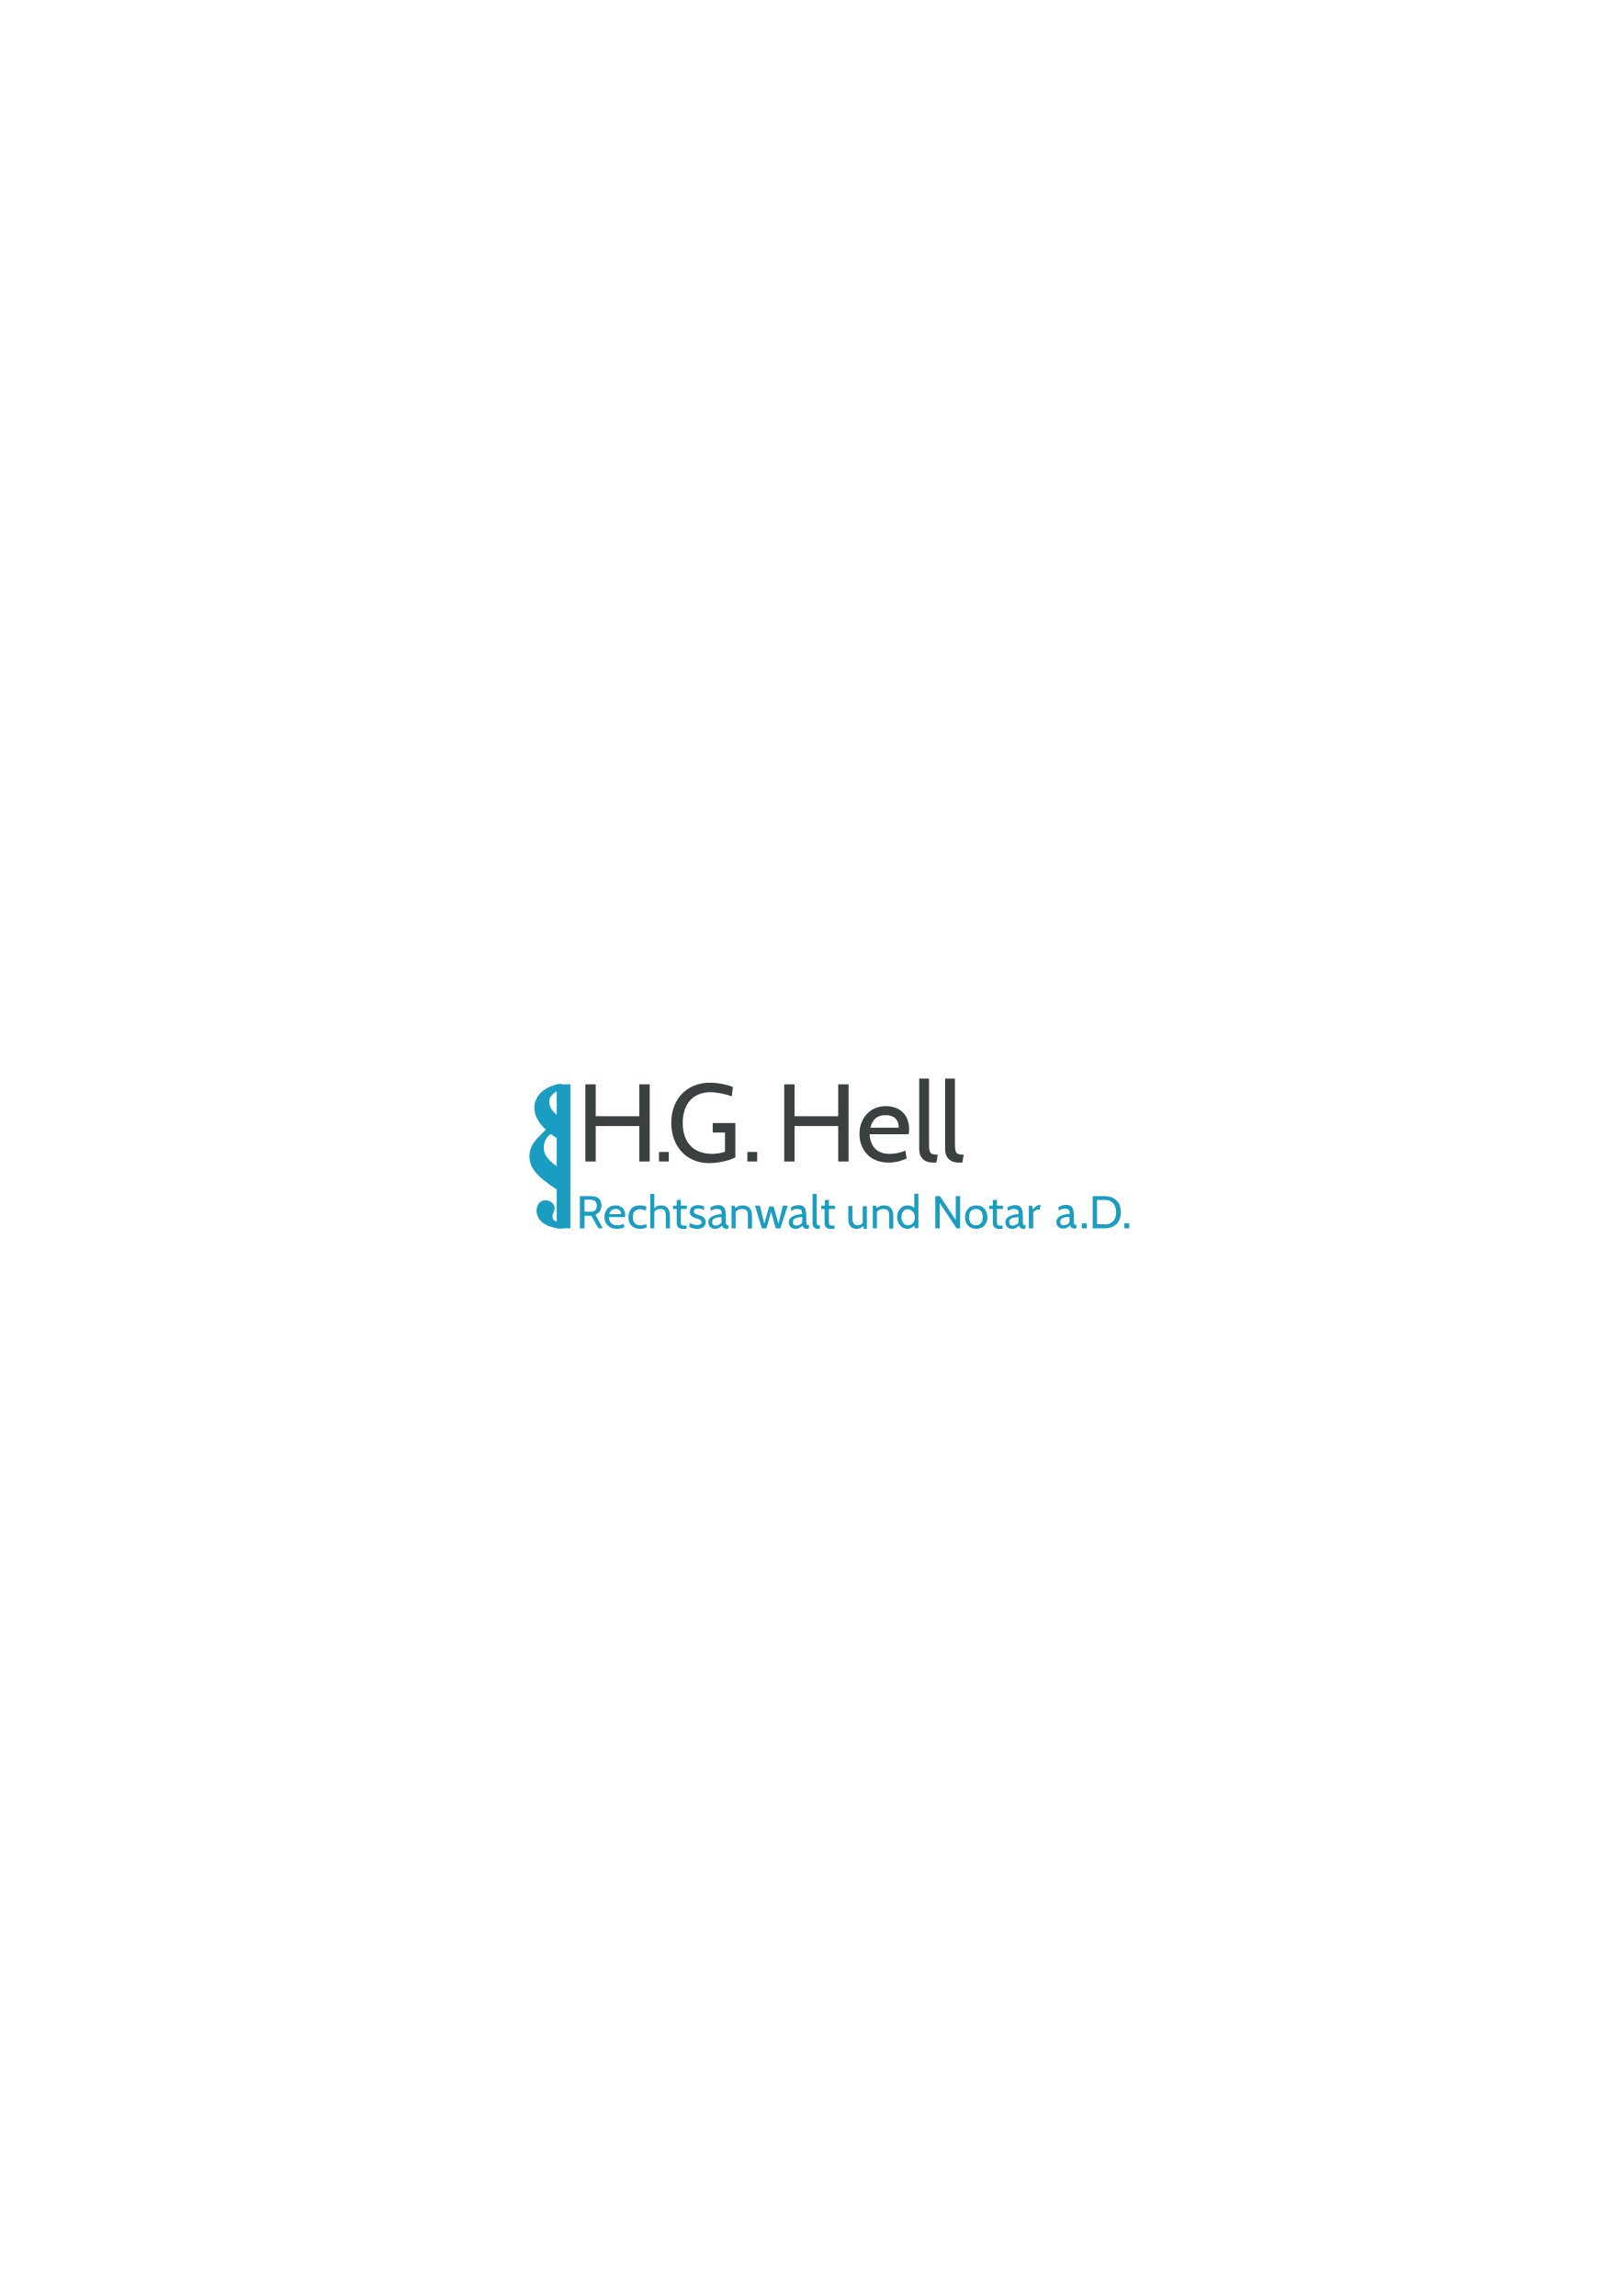
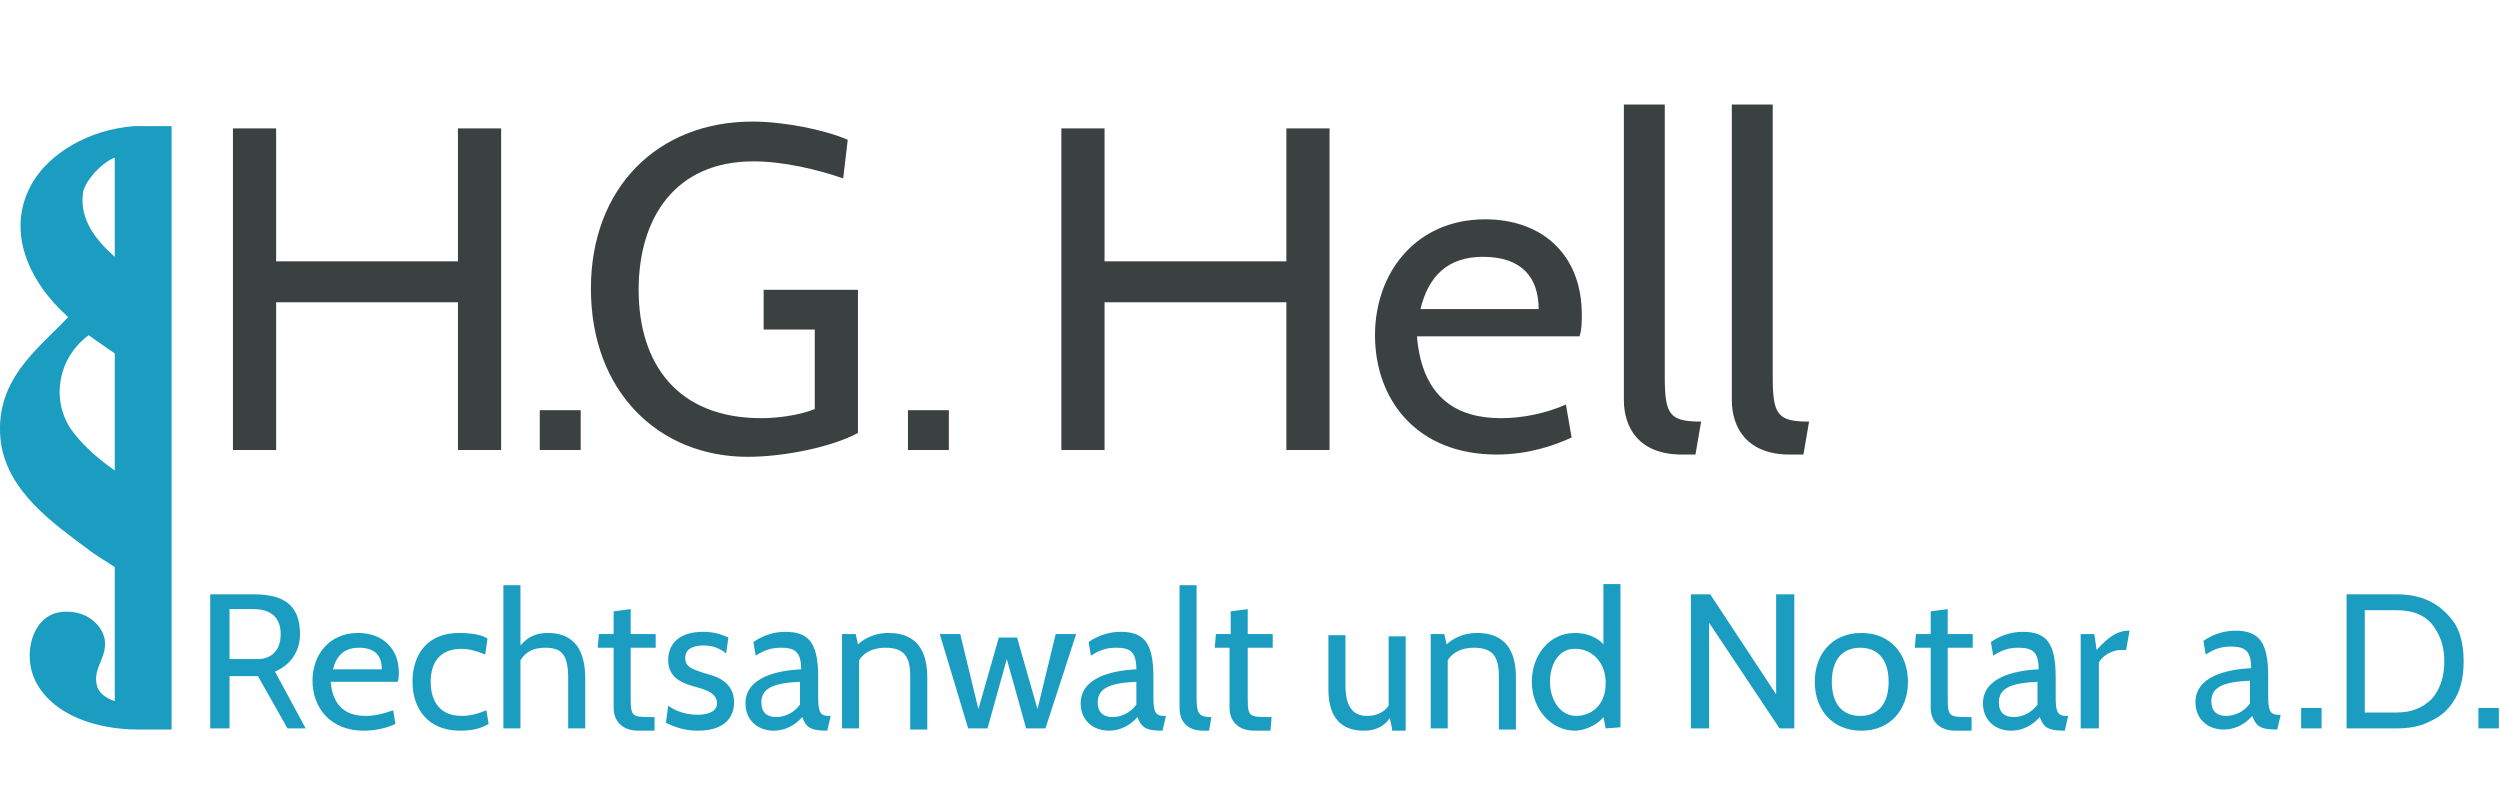
- <svg xmlns="http://www.w3.org/2000/svg" version="1.1" id="Layer_1" x="0px" y="0px" viewBox="0 0 595.3 841.9" style="enable-background:new 0 0 595.3 841.9;" xml:space="preserve">
-   <style type="text/css">
- 	.st0{fill:none;stroke:#1A9DC1;stroke-width:5;stroke-miterlimit:10;}
- 	.st1{fill:#1A9DC1;}
- 	.st2{fill:none;}
- 	.st3{fill:#3B4040;}
- </style>
-   <line class="st0" x1="206.6" y1="397.6" x2="206.6" y2="450.4" />
-   <path class="st1" d="M201.8,434.6c1.1,0.8,2.8,1.8,4.4,2.8v-8.3c-2.3-1.5-4.6-3.2-5.9-5.1c-1.7-2.6-1.1-6.2,1.6-8.2  c0.9,0.7,2.5,1.7,4.2,2.9v-8.4c-2.5-1.7-5.1-3.9-4.7-7c0.1-0.9,1.4-2.5,2.7-3.1c0.6-0.3,1.3-0.4,2-0.5l-0.2-2.3  c-4,0.3-7.4,2.4-8.9,4.9c-2.5,4.2-0.4,8.8,3.1,11.9c-2.6,2.8-6.7,5.6-5.9,11.2C194.9,429.6,198.7,432.3,201.8,434.6" />
-   <path class="st1" d="M206.2,448.3c-1.7,0-3.4-0.5-3.6-1.8c-0.3-1.5,1-2.4,0.7-4c-0.3-1.4-1.9-2.7-4.1-2.3c-2.3,0.5-3.1,3.7-2,6  c1.5,3,5.3,4.3,9.1,4.3L206.2,448.3L206.2,448.3z" />
-   <polyline class="st2" points="401.7,386.3 194.2,386.3 194.2,455.2 401.7,455.2 401.7,386.3 " />
-   <g>
-     <g>
-       <path class="st3" d="M352.8,426.3h-1.2c-3.8,0-5.1-2.4-5.1-4.8v-26h3.6v23.9c0,3.4,0.4,4,3.2,4L352.8,426.3z" />
-     </g>
-     <g>
-       <path class="st3" d="M343.3,426.3h-1.2c-3.8,0-5.1-2.4-5.1-4.8v-26h3.6v23.9c0,3.4,0.4,4,3.2,4L343.3,426.3z" />
-     </g>
-     <g>
-       <path class="st3" d="M318.8,416c0.5,5.5,3.7,7.1,7.4,7.1c1.8,0,3.9-0.4,5.7-1.2l0.5,2.9c-1.5,0.7-3.8,1.5-6.6,1.5    c-7,0-10.7-4.8-10.7-10.5c0-5.5,3.6-10.2,9.7-10.2c4.9,0,8.5,3,8.5,8.4c0,0.6,0,1.3-0.2,1.9h-14.3V416z M319.1,413.5h10.4    c0-2.8-1.5-4.6-4.9-4.6C321.5,408.9,319.8,410.6,319.1,413.5z" />
-     </g>
-     <g>
-       <path class="st3" d="M307.3,425.9v-13h-16v13h-3.8v-28.3h3.8v11.7h16v-11.7h3.8v28.3H307.3z" />
-     </g>
-     <g>
-       <path class="st3" d="M274,425.9v-3.5h3.6v3.5H274z" />
-     </g>
-     <g>
-       <path class="st3" d="M246.1,411.7c0-8.9,5.9-14.7,14.2-14.7c2.8,0,6.3,0.7,8.4,1.6l-0.4,3.4c-2.3-0.8-5.3-1.5-7.9-1.5    c-6.9,0-10.1,5-10.1,11.3c0,6.5,3.4,11.3,10.8,11.3c1.2,0,3.2-0.2,4.7-0.8v-7h-4.5v-3.5h8.3v12.6c-2.2,1.2-6.4,2.1-9.7,2.1    C252.1,426.5,246.1,420.8,246.1,411.7z" />
-     </g>
-     <g>
-       <path class="st3" d="M241.6,425.9v-3.5h3.6v3.5H241.6z" />
-     </g>
-     <g>
-       <path class="st3" d="M234.4,425.9v-13h-16v13h-3.8v-28.3h3.8v11.7h16v-11.7h3.8v28.3H234.4z" />
-     </g>
-   </g>
-   <g>
-     <path class="st1" d="M219.4,450.4l-2.6-4.6h-2.5v4.6h-1.7v-11.8h3.8c2.5,0,4.1,0.8,4.1,3.5c0,1.5-0.8,2.7-2.2,3.3l2.7,5H219.4z    M214.3,439.9v4.4h2.5c0.9,0,2-0.5,2-2.2c0-1.4-0.8-2.2-2.4-2.2L214.3,439.9L214.3,439.9z" />
-     <path class="st1" d="M223.2,446.3c0.2,2.3,1.5,3,3.1,3c0.8,0,1.6-0.2,2.4-0.5l0.2,1.2c-0.6,0.3-1.6,0.6-2.8,0.6   c-2.9,0-4.5-2-4.5-4.4c0-2.3,1.5-4.2,4-4.2c2.1,0,3.6,1.3,3.6,3.5c0,0.2,0,0.5-0.1,0.8H223.2z M223.4,445.2h4.3   c0-1.2-0.6-1.9-2-1.9C224.4,443.3,223.7,444,223.4,445.2z" />
-     <path class="st1" d="M230.4,446.3c0-2.4,1.3-4.3,4.1-4.3c1.2,0,2.1,0.2,2.5,0.5l-0.2,1.4c-0.7-0.3-1.4-0.5-2.1-0.5   c-1.8,0-2.7,1.1-2.7,2.9s0.9,3,2.7,3c0.8,0,1.5-0.2,2.2-0.5l0.2,1.2c-0.5,0.3-1.2,0.6-2.5,0.6C231.7,450.6,230.4,448.6,230.4,446.3   z" />
-     <path class="st1" d="M244.1,450.4V446c0-2-0.5-2.7-2-2.7c-1,0-1.7,0.3-2.2,1.1v6h-1.5v-12.6h1.5v5.3c0.6-0.7,1.3-1.1,2.4-1.1   c2.4,0,3.3,1.6,3.3,4v4.4L244.1,450.4L244.1,450.4z" />
-     <path class="st1" d="M251.7,450.6h-1.4c-1.6,0-2.2-1-2.2-2v-5.3h-1.4l0.1-1.2h1.3v-2l1.5-0.2v2.2h2.2v1.2h-2.2v4.4   c0,1.6,0.1,1.7,1.7,1.7h0.4L251.7,450.6z" />
-     <path class="st1" d="M252.7,449.9l0.2-1.5c0.4,0.3,1.3,0.8,2.6,0.8c1.1,0,1.7-0.4,1.7-1c0-0.9-1-1.2-1.7-1.4   c-1.1-0.3-2.6-0.7-2.6-2.4c0-1.3,0.8-2.5,3.1-2.5c1.1,0,1.7,0.3,2.2,0.5l-0.2,1.4c-0.5-0.4-1.1-0.7-2-0.7s-1.6,0.3-1.6,1.1   s0.6,1,1.9,1.4c0.8,0.2,2.4,0.7,2.4,2.5c0,1.1-0.6,2.5-3.2,2.5C254.1,450.6,253.1,450.1,252.7,449.9z" />
-     <path class="st1" d="M266.9,450.6h-0.1c-1.5,0-1.8-0.4-2.1-1.2c-0.6,0.7-1.5,1.2-2.5,1.2c-1.5,0-2.5-1-2.5-2.4c0-2.3,2.8-2.9,4.9-3   c0-1.6-0.6-1.9-1.8-1.9c-0.6,0-1.3,0.1-2.2,0.7l-0.2-1.2c0.7-0.5,1.7-0.9,2.8-0.9c2.1,0,2.9,1,2.9,4v1.7c0,1.2,0.1,1.7,0.9,1.7h0.2   L266.9,450.6z M264.5,446.3c-2.4,0.1-3.4,0.6-3.4,1.8c0,0.9,0.5,1.3,1.3,1.3s1.6-0.4,2.1-1.1V446.3z" />
-     <path class="st1" d="M274.2,450.4v-4.6c0-1.8-0.6-2.5-2.2-2.5c-0.9,0-1.8,0.3-2.3,1.1v6h-1.5v-8.3h1.2l0.2,0.9c0.9-0.8,1.9-1,2.7-1   c2.4,0,3.4,1.5,3.4,3.9v4.6h-1.5L274.2,450.4L274.2,450.4z" />
-     <path class="st1" d="M286.1,450.4h-1.7l-1.7-6.1l-1.7,6.1h-1.7l-2.5-8.3h1.8l1.6,6.6l1.8-6.3h1.6l1.8,6.3l1.6-6.6h1.8L286.1,450.4z   " />
-     <path class="st1" d="M296.4,450.6h-0.1c-1.5,0-1.8-0.4-2.1-1.2c-0.6,0.7-1.5,1.2-2.5,1.2c-1.5,0-2.5-1-2.5-2.4c0-2.3,2.8-2.9,4.9-3   c0-1.6-0.6-1.9-1.8-1.9c-0.6,0-1.3,0.1-2.2,0.7l-0.2-1.2c0.7-0.5,1.7-0.9,2.8-0.9c2.1,0,2.9,1,2.9,4v1.7c0,1.2,0.1,1.7,0.9,1.7h0.2   L296.4,450.6z M294.1,446.3c-2.4,0.1-3.4,0.6-3.4,1.8c0,0.9,0.5,1.3,1.3,1.3s1.6-0.4,2.1-1.1V446.3z" />
-     <path class="st1" d="M300.5,450.6H300c-1.6,0-2.1-1-2.1-2v-10.8h1.5v9.9c0,1.4,0.2,1.7,1.3,1.7L300.5,450.6z" />
-     <path class="st1" d="M305.9,450.6h-1.4c-1.6,0-2.2-1-2.2-2v-5.3H301l0.1-1.2h1.3v-2l1.5-0.2v2.2h2.2v1.2h-2.2v4.4   c0,1.6,0.1,1.7,1.7,1.7h0.4L305.9,450.6z" />
-     <path class="st1" d="M316.6,450.4l-0.2-0.9c-0.5,0.7-1.2,1.1-2.3,1.1c-1.9,0-3.1-1.1-3.1-3.6v-4.8h1.5v4.4c0,1.8,0.6,2.7,1.9,2.7   c0.8,0,1.5-0.3,1.9-0.9v-6.1h1.5v8.3h-1.2L316.6,450.4L316.6,450.4z" />
-     <path class="st1" d="M326,450.4v-4.6c0-1.8-0.6-2.5-2.2-2.5c-0.9,0-1.8,0.3-2.3,1.1v6H320v-8.3h1.2l0.2,0.9c0.9-0.8,1.9-1,2.7-1   c2.4,0,3.4,1.5,3.4,3.9v4.6H326V450.4z" />
-     <path class="st1" d="M335.4,450.4l-0.2-1c-0.6,0.8-1.8,1.2-2.5,1.2c-2.1,0-3.8-1.9-3.8-4.3c0-2.3,1.5-4.3,3.8-4.3   c0.7,0,1.8,0.2,2.5,1v-5.3h1.5v12.6L335.4,450.4L335.4,450.4z M330.5,446.3c0,1.6,0.9,3,2.3,3c1.2,0,2.6-0.8,2.6-2.9   c0-2-1.4-3-2.6-3C331.4,443.3,330.5,444.6,330.5,446.3z" />
-     <path class="st1" d="M350.7,450.4l-6.2-9.3v9.3h-1.6v-11.8h1.7l5.8,8.8v-8.8h1.6v11.8H350.7z" />
-     <path class="st1" d="M353.8,446.3c0-2.4,1.5-4.3,4.1-4.3s4.1,1.9,4.1,4.3s-1.5,4.3-4.1,4.3C355.3,450.6,353.8,448.7,353.8,446.3z    M355.3,446.3c0,1.9,0.9,3,2.5,3s2.5-1.1,2.5-3s-0.9-3-2.5-3C356.2,443.3,355.3,444.4,355.3,446.3z" />
-     <path class="st1" d="M367.6,450.6h-1.4c-1.6,0-2.2-1-2.2-2v-5.3h-1.4l0.1-1.2h1.3v-2l1.5-0.2v2.2h2.2v1.2h-2.2v4.4   c0,1.6,0.1,1.7,1.7,1.7h0.4V450.6z" />
-     <path class="st1" d="M375.8,450.6h-0.1c-1.5,0-1.8-0.4-2.1-1.2c-0.6,0.7-1.5,1.2-2.5,1.2c-1.5,0-2.5-1-2.5-2.4c0-2.3,2.8-2.9,4.9-3   c0-1.6-0.6-1.9-1.8-1.9c-0.6,0-1.3,0.1-2.2,0.7l-0.2-1.2c0.7-0.5,1.7-0.9,2.8-0.9c2.1,0,2.9,1,2.9,4v1.7c0,1.2,0.1,1.7,0.9,1.7h0.2   L375.8,450.6z M373.4,446.3c-2.4,0.1-3.4,0.6-3.4,1.8c0,0.9,0.5,1.3,1.3,1.3s1.6-0.4,2.1-1.1V446.3z" />
-     <path class="st1" d="M381.2,443.5h-0.5c-0.7,0-1.6,0.5-1.9,1.1v5.8h-1.6v-8.3h1.2l0.2,1.4c1-1.1,1.8-1.7,2.8-1.7h0.1L381.2,443.5z" />
-   </g>
-   <path class="st1" d="M394.5,450.5h-0.1c-1.5,0-1.8-0.4-2.1-1.2c-0.6,0.7-1.5,1.2-2.5,1.2c-1.5,0-2.5-1-2.5-2.4c0-2.3,2.8-2.9,4.9-3  c0-1.6-0.6-1.9-1.8-1.9c-0.6,0-1.3,0.1-2.2,0.7l-0.2-1.2c0.7-0.5,1.7-0.9,2.8-0.9c2.1,0,2.9,1,2.9,4v1.7c0,1.2,0.1,1.7,0.9,1.7h0.2  L394.5,450.5z M392.1,446.2c-2.4,0.1-3.4,0.6-3.4,1.8c0,0.9,0.5,1.3,1.3,1.3s1.6-0.4,2.1-1.1V446.2z" />
-   <g>
-     <path class="st1" d="M396.6,448.6h1.8v1.8h-1.8V448.6z" />
-     <path class="st1" d="M400.6,438.6h4.4c1.1,0,2.2,0.2,3.1,0.7c0.9,0.5,1.6,1.2,2.1,2c0.5,0.9,0.7,2,0.7,3.2c0,1.2-0.2,2.3-0.7,3.2   c-0.5,0.9-1.2,1.6-2.1,2c-0.9,0.5-1.9,0.7-3.1,0.7h-4.4V438.6z M405,449c1.3,0,2.3-0.4,3.1-1.2c0.7-0.8,1.1-1.9,1.1-3.3   c0-1.4-0.4-2.4-1.1-3.3c-0.7-0.8-1.7-1.2-3.1-1.2h-2.8v8.9H405z" />
-     <path class="st1" d="M412.2,448.6h1.8v1.8h-1.8V448.6z" />
-   </g>
+ <svg xmlns="http://www.w3.org/2000/svg" version="1.1" id="Layer_1" x="0px" y="0px" viewBox="0 0 220 69" xml:space="preserve">
+   <path fill="#1A9DC1" d="M11.8,11.1L11.8,11.1L11.8,11.1c-4,0.3-7.4,2.4-8.9,4.9C0.4,20.2,2.5,24.8,6,27.9c-2.6,2.8-6.7,5.6-5.9,11.2  c0.7,4.2,4.5,6.9,7.6,9.2c0.6,0.5,1.5,1,2.4,1.6v11.8c-0.9-0.3-1.5-0.8-1.6-1.5c-0.3-1.5,1-2.4,0.7-4c-0.3-1.4-1.9-2.7-4.1-2.3  c-2.3,0.5-3.1,3.7-2,6c1.5,3,5.3,4.3,9.1,4.3v0l0,0l2.9,0V11.1L11.8,11.1z M7.3,17c0.1-0.9,1.4-2.5,2.7-3.1c0,0,0.1,0,0.1,0v8.7  C8.4,21.1,7,19.3,7.3,17z M6.2,37.7c-1.7-2.6-1.1-6.2,1.6-8.2c0.6,0.4,1.4,1,2.3,1.6v10.3C8.5,40.3,7.1,39,6.2,37.7z" />
+   <path fill="#3B4040" d="M158.7,40h-1.2c-3.8,0-5.1-2.4-5.1-4.8v-26h3.6v23.9c0,3.4,0.4,4,3.2,4L158.7,40z M149.2,40H148  c-3.8,0-5.1-2.4-5.1-4.8v-26h3.6v23.9c0,3.4,0.4,4,3.2,4L149.2,40z M124.7,29.7c0.5,5.5,3.7,7.1,7.4,7.1c1.8,0,3.9-0.4,5.7-1.2  l0.5,2.9c-1.5,0.7-3.8,1.5-6.6,1.5c-7,0-10.7-4.8-10.7-10.5c0-5.5,3.6-10.2,9.7-10.2c4.9,0,8.5,3,8.5,8.4c0,0.6,0,1.3-0.2,1.9h-14.3  V29.7z M125,27.2h10.4c0-2.8-1.5-4.6-4.9-4.6C127.4,22.6,125.7,24.3,125,27.2z M113.2,39.6v-13h-16v13h-3.8V11.3h3.8V23h16V11.3h3.8  v28.3H113.2z M79.9,39.6v-3.5h3.6v3.5H79.9z M52,25.4c0-8.9,5.9-14.7,14.2-14.7c2.8,0,6.3,0.7,8.4,1.6l-0.4,3.4  c-2.3-0.8-5.3-1.5-7.9-1.5c-6.9,0-10.1,5-10.1,11.3c0,6.5,3.4,11.3,10.8,11.3c1.2,0,3.2-0.2,4.7-0.8v-7h-4.5v-3.5h8.3v12.6  c-2.2,1.2-6.4,2.1-9.7,2.1C58,40.2,52,34.5,52,25.4z M47.5,39.6v-3.5h3.6v3.5H47.5z M40.3,39.6v-13h-16v13h-3.8V11.3h3.8V23h16V11.3  h3.8v28.3H40.3z" />
+   <path fill="#1A9DC1" d="M25.3,64.1l-2.6-4.6h-2.5v4.6h-1.7V52.3h3.8c2.5,0,4.1,0.8,4.1,3.5c0,1.5-0.8,2.7-2.2,3.3l2.7,5H25.3z   M20.2,53.6V58h2.5c0.9,0,2-0.5,2-2.2c0-1.4-0.8-2.2-2.4-2.2L20.2,53.6L20.2,53.6z M29.1,60c0.2,2.3,1.5,3,3.1,3  c0.8,0,1.6-0.2,2.4-0.5l0.2,1.2c-0.6,0.3-1.6,0.6-2.8,0.6c-2.9,0-4.5-2-4.5-4.4c0-2.3,1.5-4.2,4-4.2c2.1,0,3.6,1.3,3.6,3.5  c0,0.2,0,0.5-0.1,0.8H29.1z M29.3,58.9h4.3c0-1.2-0.6-1.9-2-1.9C30.3,57,29.6,57.7,29.3,58.9z M36.3,60c0-2.4,1.3-4.3,4.1-4.3  c1.2,0,2.1,0.2,2.5,0.5l-0.2,1.4c-0.7-0.3-1.4-0.5-2.1-0.5c-1.8,0-2.7,1.1-2.7,2.9s0.9,3,2.7,3c0.8,0,1.5-0.2,2.2-0.5l0.2,1.2  c-0.5,0.3-1.2,0.6-2.5,0.6C37.6,64.3,36.3,62.3,36.3,60z M50,64.1v-4.4c0-2-0.5-2.7-2-2.7c-1,0-1.7,0.3-2.2,1.1v6h-1.5V51.5h1.5v5.3  c0.6-0.7,1.3-1.1,2.4-1.1c2.4,0,3.3,1.6,3.3,4v4.4L50,64.1L50,64.1z M57.6,64.3h-1.4c-1.6,0-2.2-1-2.2-2V57h-1.4l0.1-1.2H54v-2  l1.5-0.2v2.2h2.2V57h-2.2v4.4c0,1.6,0.1,1.7,1.7,1.7h0.4L57.6,64.3z M58.6,63.6l0.2-1.5c0.4,0.3,1.3,0.8,2.6,0.8  c1.1,0,1.7-0.4,1.7-1c0-0.9-1-1.2-1.7-1.4c-1.1-0.3-2.6-0.7-2.6-2.4c0-1.3,0.8-2.5,3.1-2.5c1.1,0,1.7,0.3,2.2,0.5l-0.2,1.4  c-0.5-0.4-1.1-0.7-2-0.7s-1.6,0.3-1.6,1.1s0.6,1,1.9,1.4c0.8,0.2,2.4,0.7,2.4,2.5c0,1.1-0.6,2.5-3.2,2.5C60,64.3,59,63.8,58.6,63.6z   M72.8,64.3h-0.1c-1.5,0-1.8-0.4-2.1-1.2c-0.6,0.7-1.5,1.2-2.5,1.2c-1.5,0-2.5-1-2.5-2.4c0-2.3,2.8-2.9,4.9-3c0-1.6-0.6-1.9-1.8-1.9  c-0.6,0-1.3,0.1-2.2,0.7l-0.2-1.2c0.7-0.5,1.7-0.9,2.8-0.9c2.1,0,2.9,1,2.9,4v1.7c0,1.2,0.1,1.7,0.9,1.7h0.2L72.8,64.3z M70.4,60  C68,60.1,67,60.6,67,61.8c0,0.9,0.5,1.3,1.3,1.3s1.6-0.4,2.1-1.1V60z M80.1,64.1v-4.6c0-1.8-0.6-2.5-2.2-2.5c-0.9,0-1.8,0.3-2.3,1.1  v6h-1.5v-8.3h1.2l0.2,0.9c0.9-0.8,1.9-1,2.7-1c2.4,0,3.4,1.5,3.4,3.9v4.6h-1.5L80.1,64.1L80.1,64.1z M92,64.1h-1.7L88.6,58l-1.7,6.1  h-1.7l-2.5-8.3h1.8l1.6,6.6l1.8-6.3h1.6l1.8,6.3l1.6-6.6h1.8L92,64.1z M102.3,64.3h-0.1c-1.5,0-1.8-0.4-2.1-1.2  c-0.6,0.7-1.5,1.2-2.5,1.2c-1.5,0-2.5-1-2.5-2.4c0-2.3,2.8-2.9,4.9-3c0-1.6-0.6-1.9-1.8-1.9c-0.6,0-1.3,0.1-2.2,0.7l-0.2-1.2  c0.7-0.5,1.7-0.9,2.8-0.9c2.1,0,2.9,1,2.9,4v1.7c0,1.2,0.1,1.7,0.9,1.7h0.2L102.3,64.3z M100,60c-2.4,0.1-3.4,0.6-3.4,1.8  c0,0.9,0.5,1.3,1.3,1.3s1.6-0.4,2.1-1.1V60z M106.4,64.3h-0.5c-1.6,0-2.1-1-2.1-2V51.5h1.5v9.9c0,1.4,0.2,1.7,1.3,1.7L106.4,64.3z   M111.8,64.3h-1.4c-1.6,0-2.2-1-2.2-2V57h-1.3l0.1-1.2h1.3v-2l1.5-0.2v2.2h2.2V57h-2.2v4.4c0,1.6,0.1,1.7,1.7,1.7h0.4L111.8,64.3z   M122.5,64.1l-0.2-0.9c-0.5,0.7-1.2,1.1-2.3,1.1c-1.9,0-3.1-1.1-3.1-3.6v-4.8h1.5v4.4c0,1.8,0.6,2.7,1.9,2.7c0.8,0,1.5-0.3,1.9-0.9  V56h1.5v8.3h-1.2L122.5,64.1L122.5,64.1z M131.9,64.1v-4.6c0-1.8-0.6-2.5-2.2-2.5c-0.9,0-1.8,0.3-2.3,1.1v6h-1.5v-8.3h1.2l0.2,0.9  c0.9-0.8,1.9-1,2.7-1c2.4,0,3.4,1.5,3.4,3.9v4.6h-1.5V64.1z M141.3,64.1l-0.2-1c-0.6,0.8-1.8,1.2-2.5,1.2c-2.1,0-3.8-1.9-3.8-4.3  c0-2.3,1.5-4.3,3.8-4.3c0.7,0,1.8,0.2,2.5,1v-5.3h1.5V64L141.3,64.1L141.3,64.1z M136.4,60c0,1.6,0.9,3,2.3,3c1.2,0,2.6-0.8,2.6-2.9  c0-2-1.4-3-2.6-3C137.3,57,136.4,58.3,136.4,60z M156.6,64.1l-6.2-9.3v9.3h-1.6V52.3h1.7l5.8,8.8v-8.8h1.6v11.8H156.6z M159.7,60  c0-2.4,1.5-4.3,4.1-4.3s4.1,1.9,4.1,4.3s-1.5,4.3-4.1,4.3C161.2,64.3,159.7,62.4,159.7,60z M161.2,60c0,1.9,0.9,3,2.5,3  s2.5-1.1,2.5-3s-0.9-3-2.5-3C162.1,57,161.2,58.1,161.2,60z M173.5,64.3h-1.4c-1.6,0-2.2-1-2.2-2V57h-1.4l0.1-1.2h1.3v-2l1.5-0.2  v2.2h2.2V57h-2.2v4.4c0,1.6,0.1,1.7,1.7,1.7h0.4V64.3z M181.7,64.3h-0.1c-1.5,0-1.8-0.4-2.1-1.2c-0.6,0.7-1.5,1.2-2.5,1.2  c-1.5,0-2.5-1-2.5-2.4c0-2.3,2.8-2.9,4.9-3c0-1.6-0.6-1.9-1.8-1.9c-0.6,0-1.3,0.1-2.2,0.7l-0.2-1.2c0.7-0.5,1.7-0.9,2.8-0.9  c2.1,0,2.9,1,2.9,4v1.7c0,1.2,0.1,1.7,0.9,1.7h0.2L181.7,64.3z M179.3,60c-2.4,0.1-3.4,0.6-3.4,1.8c0,0.9,0.5,1.3,1.3,1.3  s1.6-0.4,2.1-1.1V60z M187.1,57.2h-0.5c-0.7,0-1.6,0.5-1.9,1.1v5.8h-1.6v-8.3h1.2l0.2,1.4c1-1.1,1.8-1.7,2.8-1.7h0.1L187.1,57.2z   M200.4,64.2h-0.1c-1.5,0-1.8-0.4-2.1-1.2c-0.6,0.7-1.5,1.2-2.5,1.2c-1.5,0-2.5-1-2.5-2.4c0-2.3,2.8-2.9,4.9-3  c0-1.6-0.6-1.9-1.8-1.9c-0.6,0-1.3,0.1-2.2,0.7l-0.2-1.2c0.7-0.5,1.7-0.9,2.8-0.9c2.1,0,2.9,1,2.9,4v1.7c0,1.2,0.1,1.7,0.9,1.7h0.2  L200.4,64.2z M198,59.9c-2.4,0.1-3.4,0.6-3.4,1.8c0,0.9,0.5,1.3,1.3,1.3s1.6-0.4,2.1-1.1V59.9z M202.5,62.3h1.8v1.8h-1.8V62.3z   M206.5,52.3h4.4c1.1,0,2.2,0.2,3.1,0.7s1.6,1.2,2.1,2c0.5,0.9,0.7,2,0.7,3.2s-0.2,2.3-0.7,3.2c-0.5,0.9-1.2,1.6-2.1,2  c-0.9,0.5-1.9,0.7-3.1,0.7h-4.4V52.3z M210.9,62.7c1.3,0,2.3-0.4,3.1-1.2c0.7-0.8,1.1-1.9,1.1-3.3s-0.4-2.4-1.1-3.3  c-0.7-0.8-1.7-1.2-3.1-1.2h-2.8v9L210.9,62.7z M218.1,62.3h1.8v1.8h-1.8V62.3z" />
</svg>
